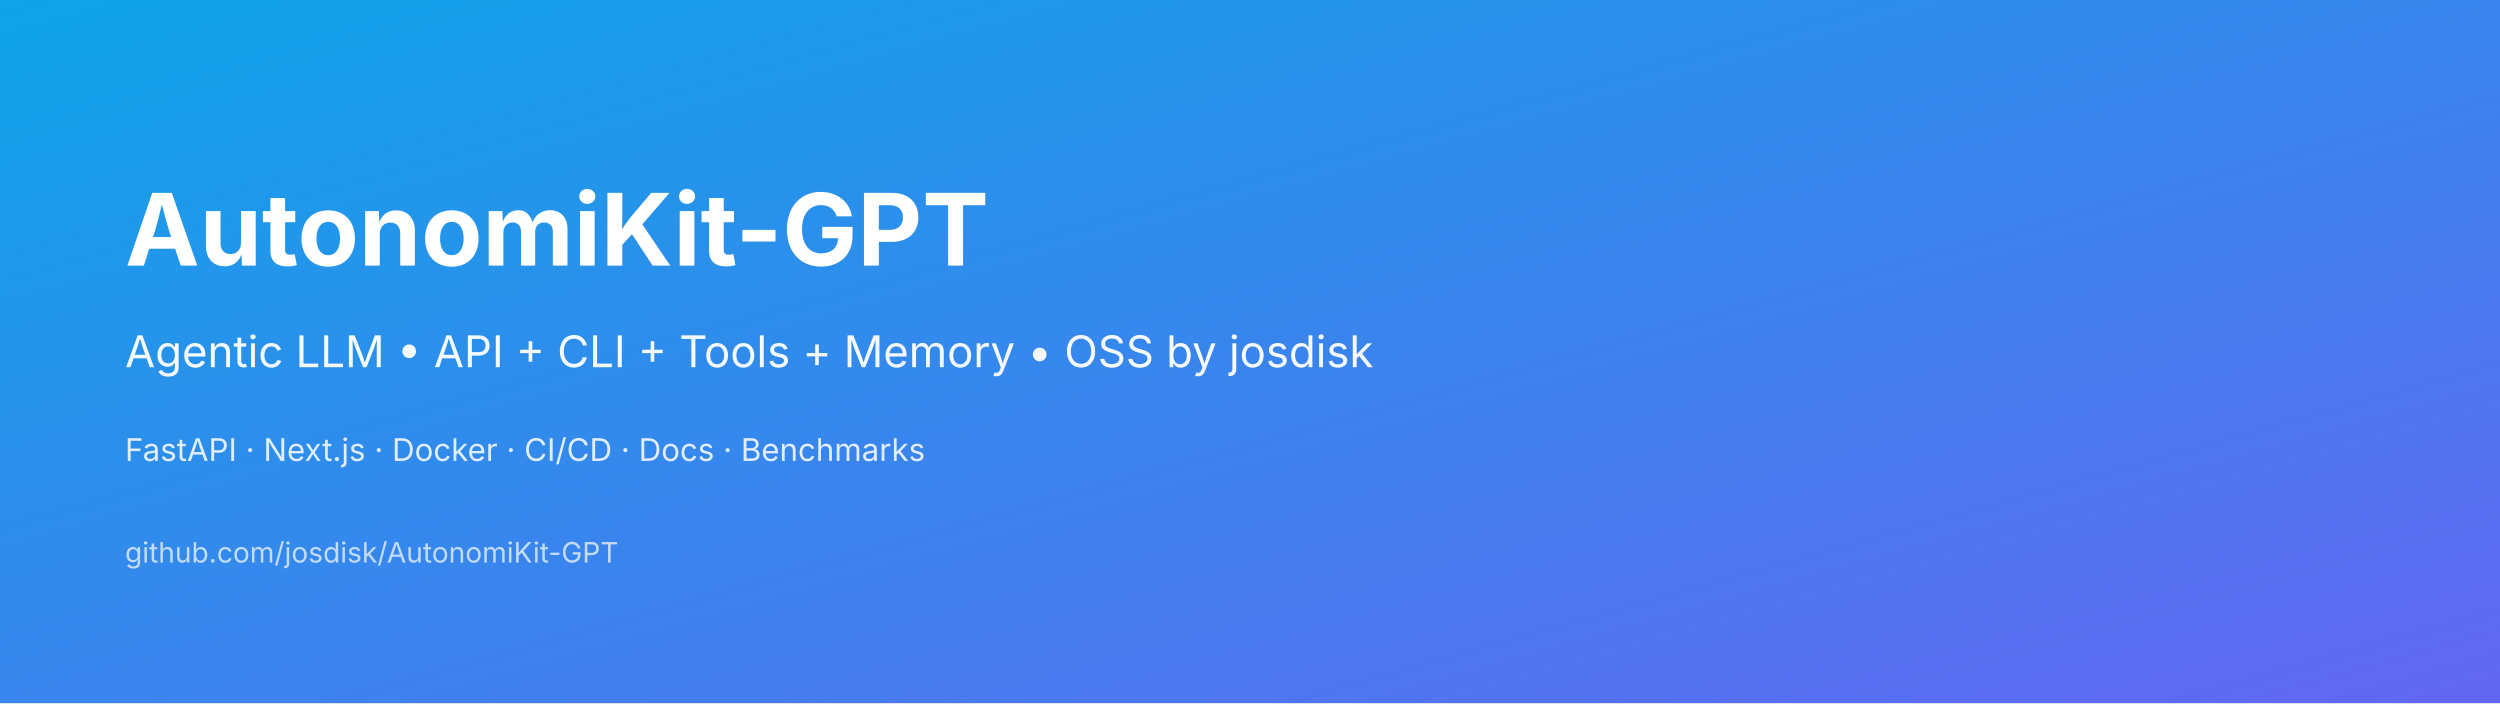
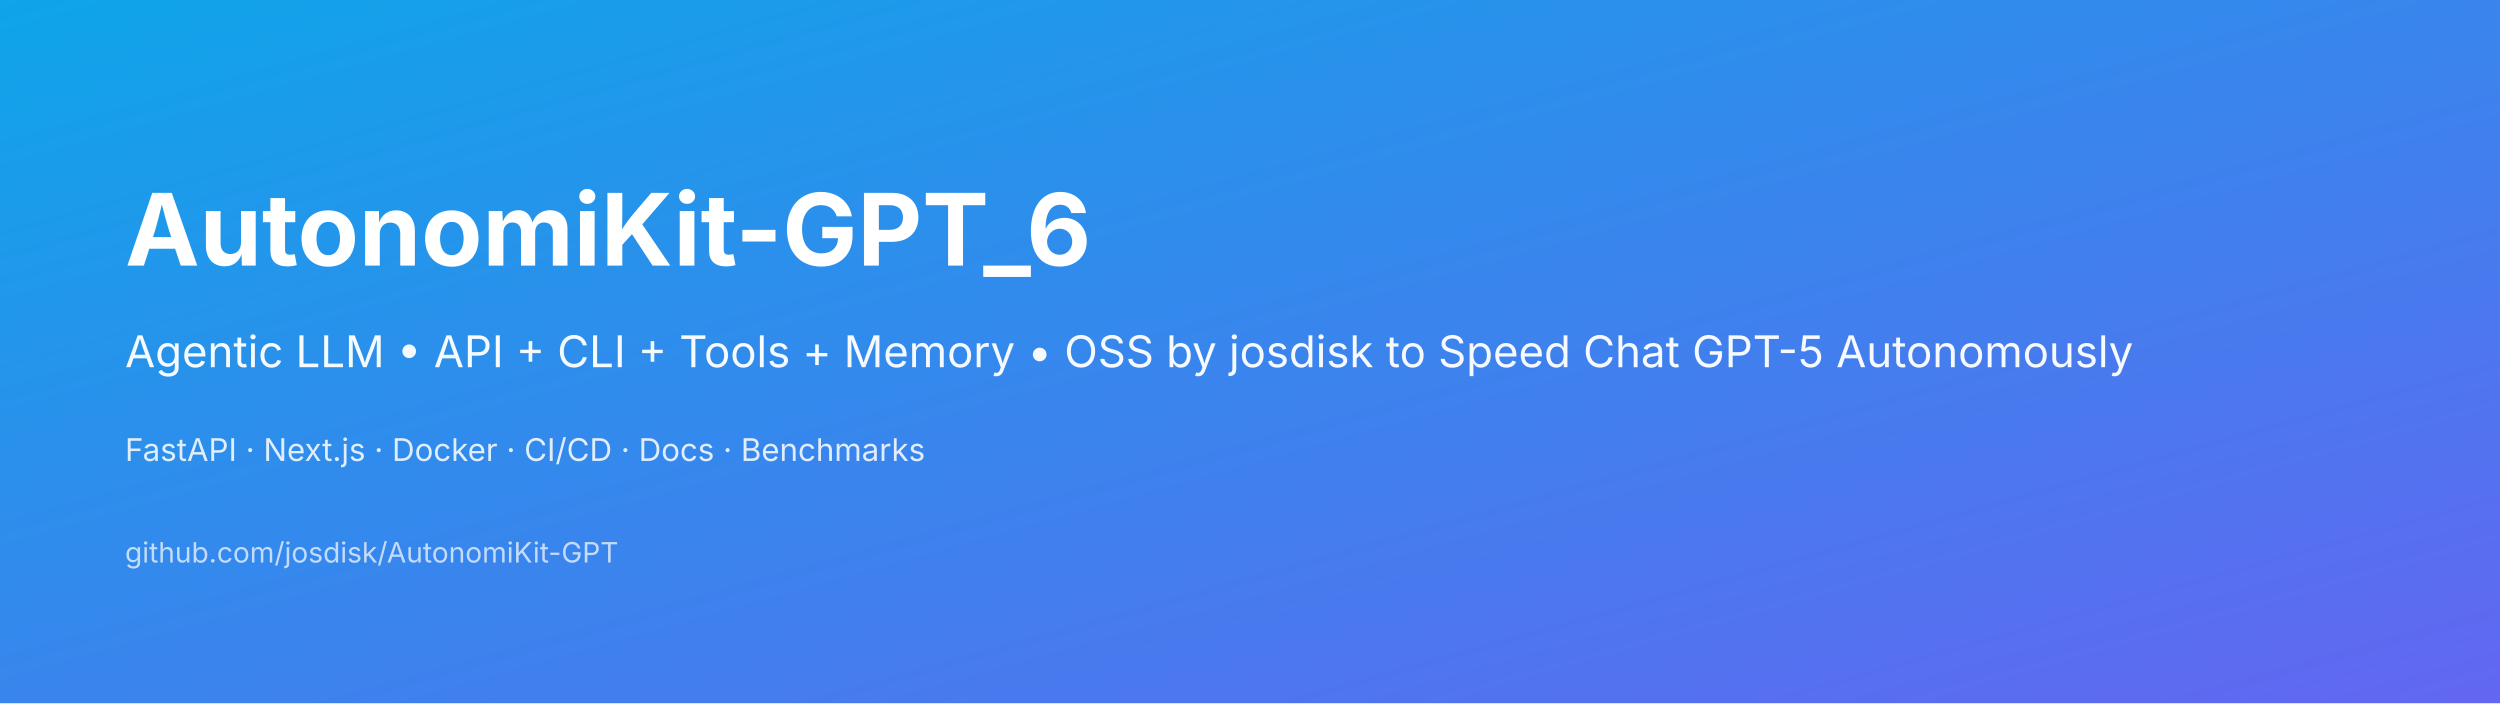
<svg xmlns="http://www.w3.org/2000/svg" width="1600" height="450">
  <defs>
    <linearGradient id="g" x1="0" x2="1" y1="0" y2="1">
      <stop offset="0%" stop-color="#0ea5e9" />
      <stop offset="100%" stop-color="#6366f1" />
    </linearGradient>
  </defs>
  <rect width="100%" height="100%" fill="url(#g)" />
  <g font-family="Inter, Arial, sans-serif" fill="#fff">
-     <text x="80" y="170" font-size="64" font-weight="700">AutonomiKit-GPT</text>
-     <text x="80" y="235" font-size="28" opacity="0.95">Agentic LLM • API + CLI + Tools + Memory • OSS by josdisk</text>
+     <text x="80" y="170" font-size="64" font-weight="700">AutonomiKit-GPT_6</text>
+     <text x="80" y="235" font-size="28" opacity="0.95">Agentic LLM • API + CLI + Tools + Memory • OSS by josdisk to Speed Chat GPT-5 Autonomously </text>
    <text x="80" y="295" font-size="20" opacity="0.85">FastAPI · Next.js · Docker · CI/CD · Docs · Benchmarks</text>
    <text x="80" y="360" font-size="18" opacity="0.7">github.com/josdisk/AutonomiKit-GPT</text>
  </g>
</svg>
